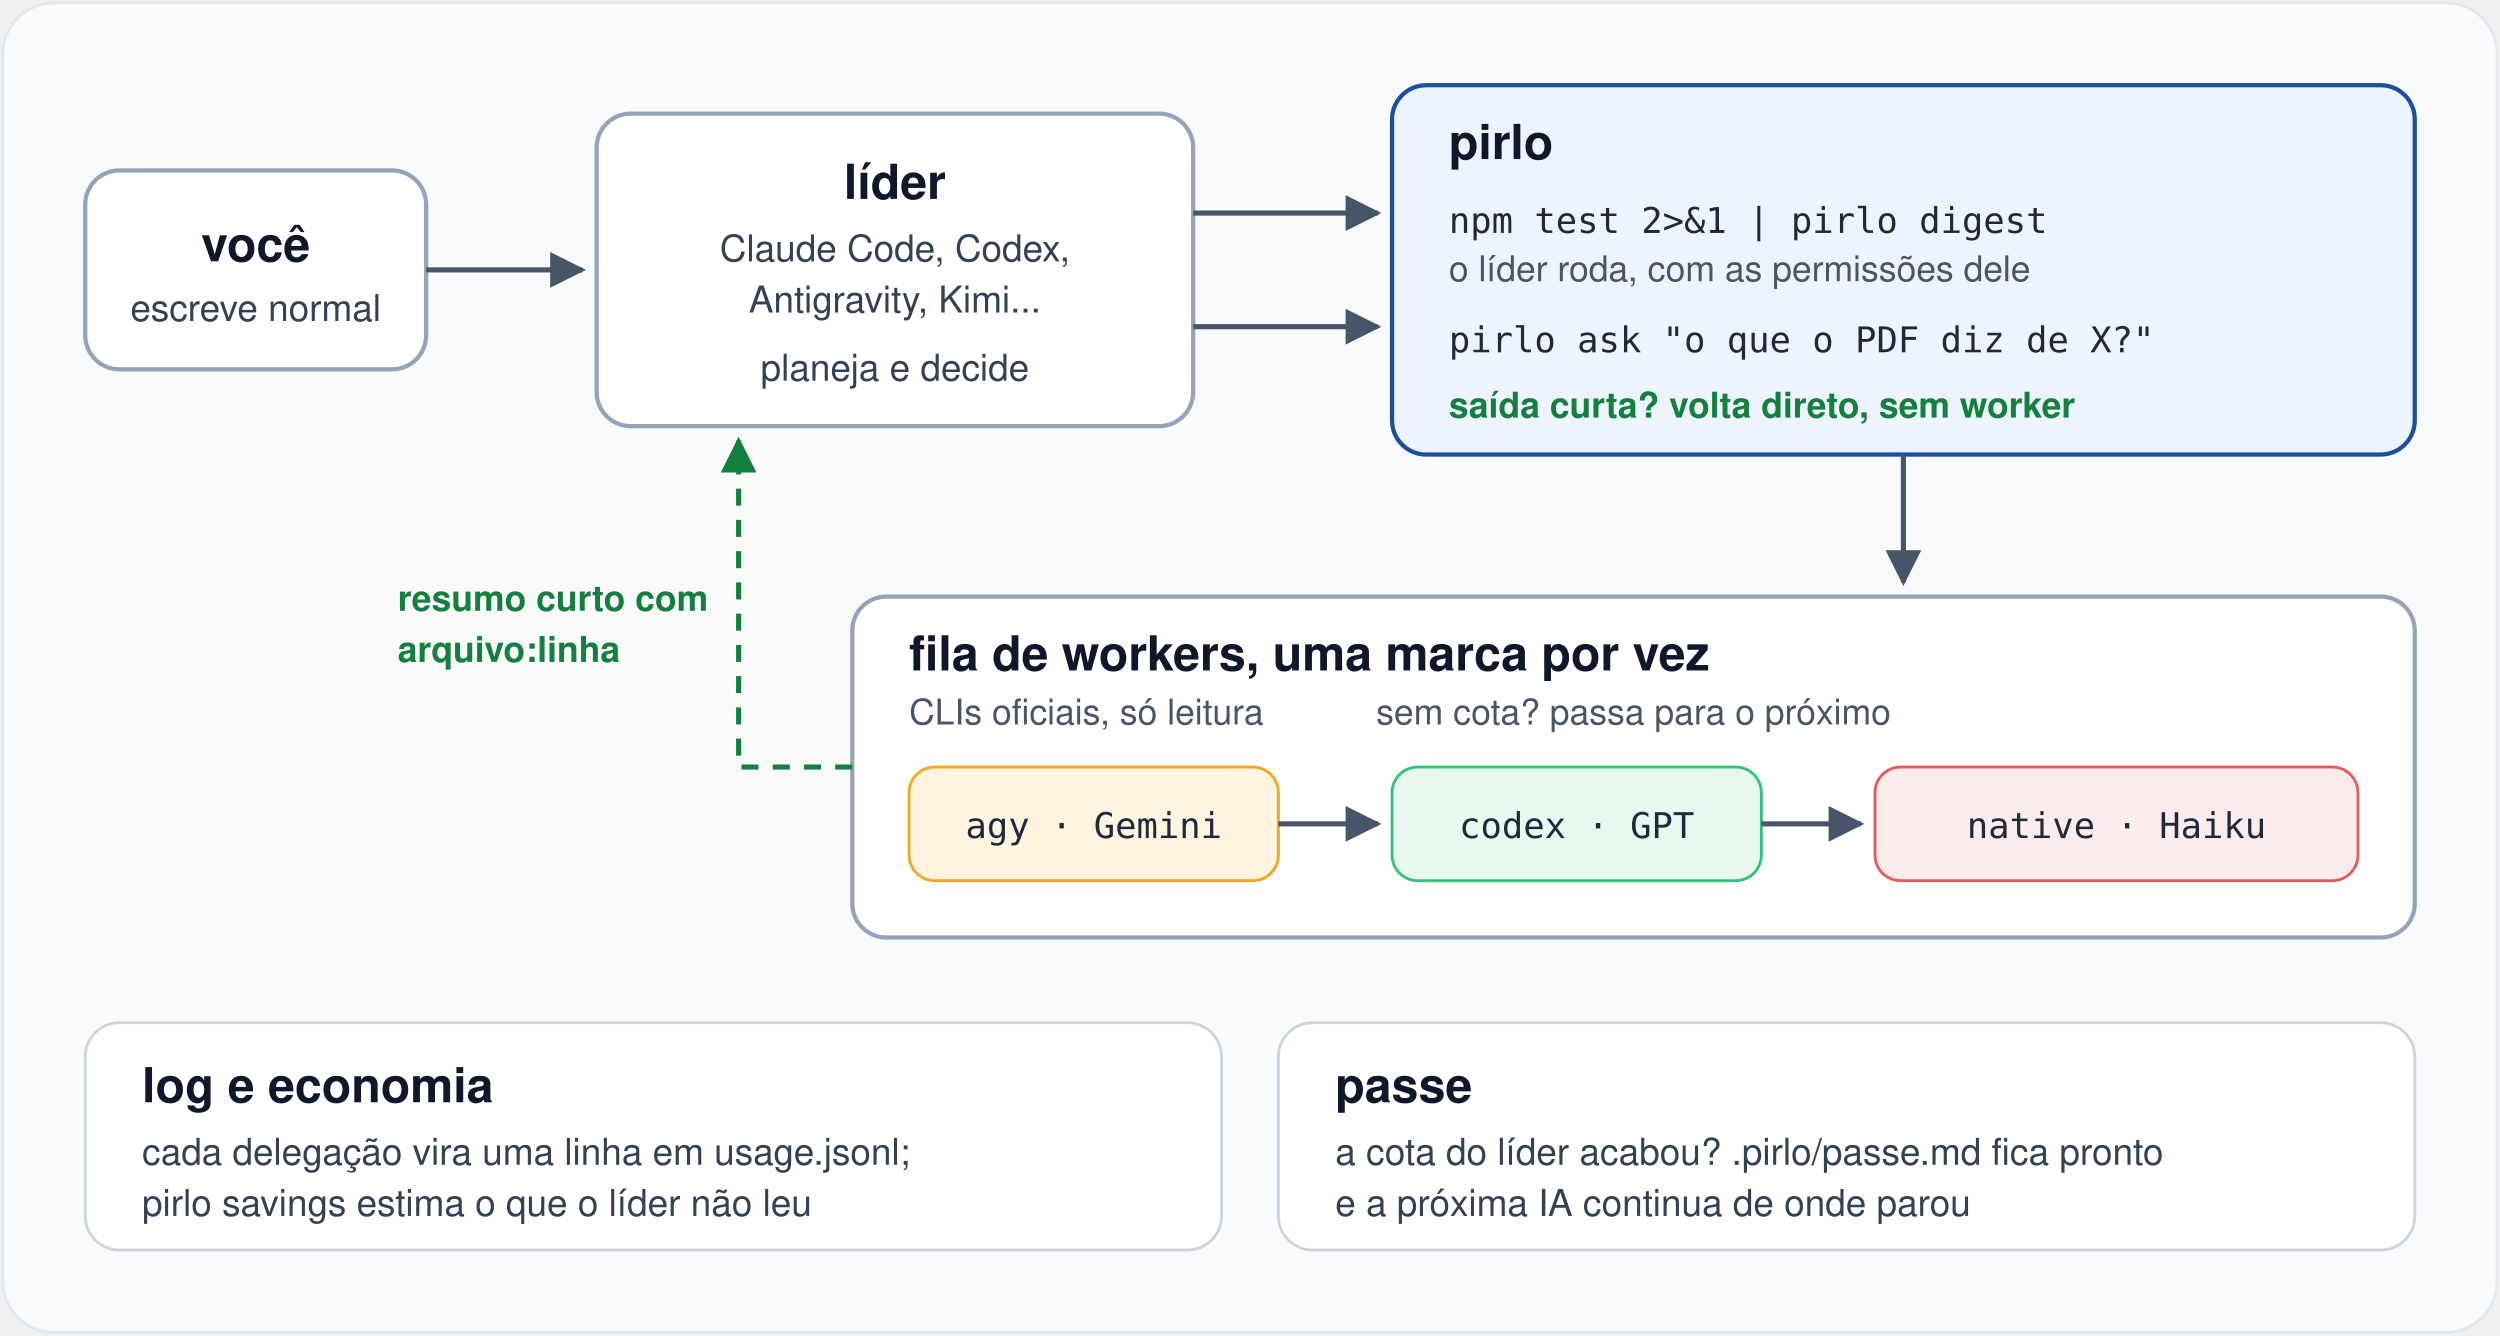
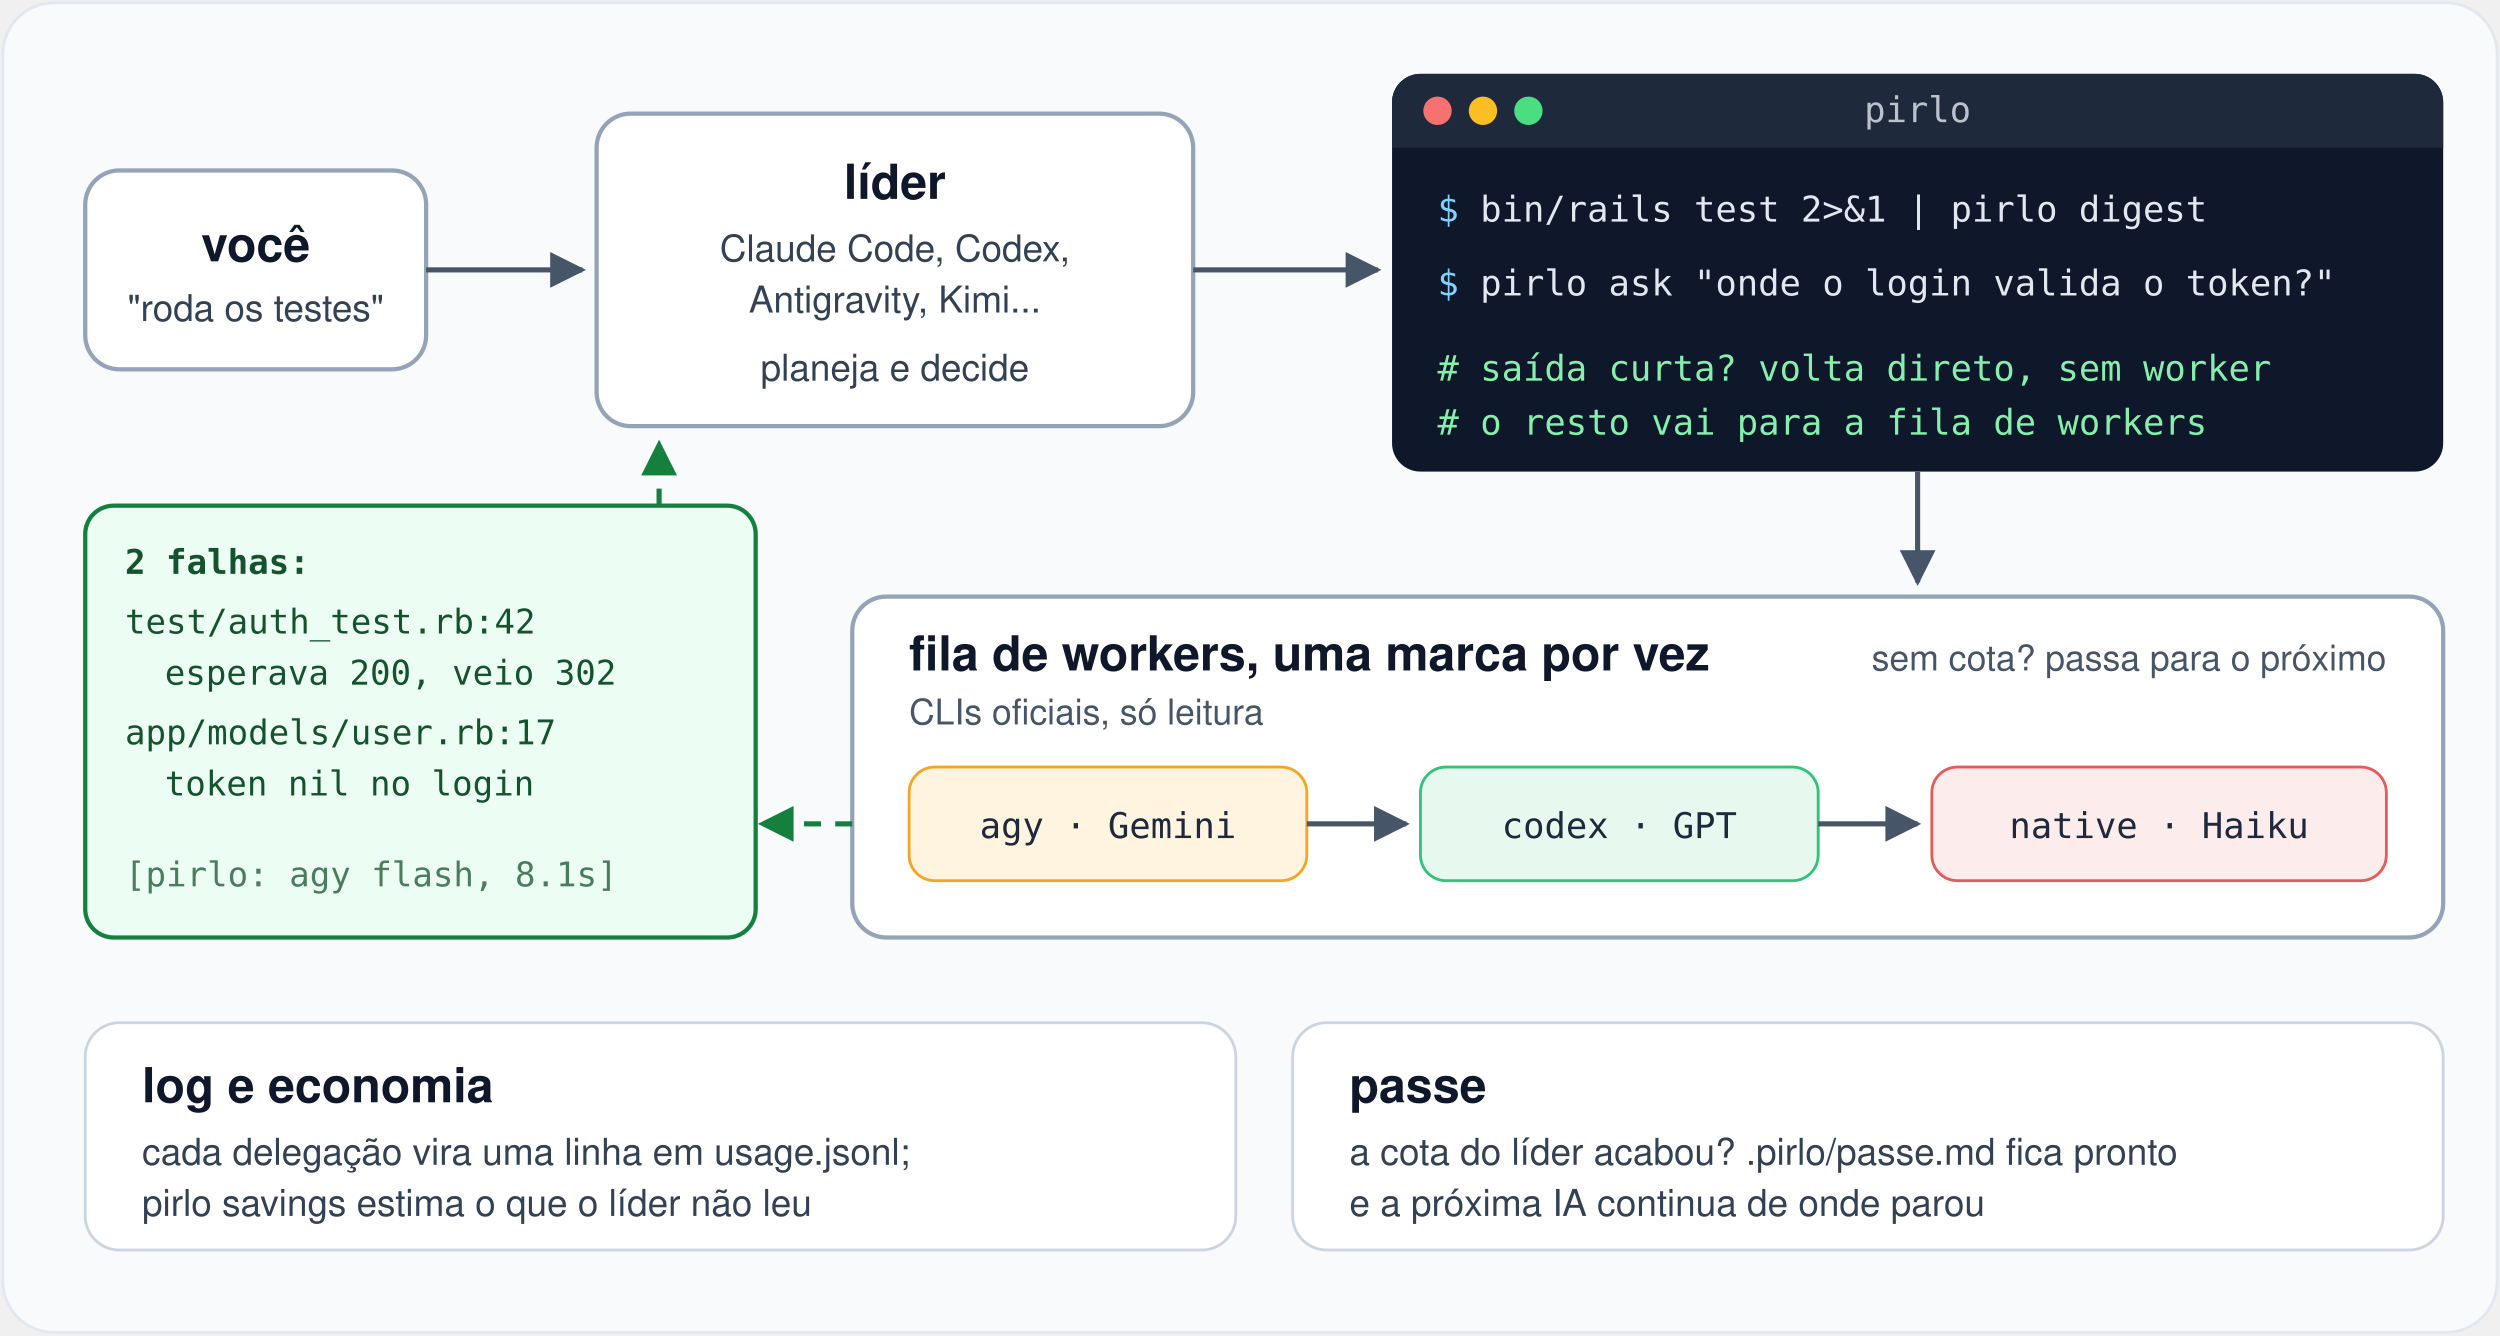
<svg xmlns="http://www.w3.org/2000/svg" viewBox="0 0 880 470" width="880" height="470" role="img" aria-labelledby="t d">
  <defs>
    <marker id="a" viewBox="0 0 10 10" refX="9" refY="5" markerWidth="7" markerHeight="7" orient="auto-start-reverse">
      <path d="M0 0 L10 5 L0 10 z" fill="#475569" />
    </marker>
    <marker id="g" viewBox="0 0 10 10" refX="9" refY="5" markerWidth="7" markerHeight="7" orient="auto-start-reverse">
      <path d="M0 0 L10 5 L0 10 z" fill="#15803d" />
    </marker>
    <style>
      text { font-family: -apple-system, "Segoe UI", Helvetica, Arial, sans-serif; fill: #0f172a; }
      .h { font-size: 17px; font-weight: 700; }
      .s { font-size: 13px; fill: #334155; }
      .m { font-family: ui-monospace, "SFMono-Regular", Menlo, Consolas, monospace; font-size: 12.5px; fill: #1e293b; }
+       .t { font-family: ui-monospace, "SFMono-Regular", Menlo, Consolas, monospace; font-size: 12.5px; fill: #e2e8f0; }
+       .p { fill: #7dd3fc; }
+       .c { font-family: ui-monospace, "SFMono-Regular", Menlo, Consolas, monospace; font-size: 12.5px; fill: #86efac; }
+       .r { font-family: ui-monospace, "SFMono-Regular", Menlo, Consolas, monospace; font-size: 12px; fill: #14532d; }
      .l { font-size: 12.5px; fill: #475569; }
-       .ok { font-size: 12.5px; fill: #15803d; font-weight: 600; }
      .box { stroke-width: 1.5; }
      .line { stroke: #475569; stroke-width: 1.8; fill: none; }
      .back { stroke: #15803d; stroke-width: 1.8; fill: none; stroke-dasharray: 6 5; }
    </style>
  </defs>
  <rect x="1" y="1" width="878" height="468" rx="18" fill="#f8fafc" stroke="#e2e8f0" />
  <rect class="box" x="30" y="60" width="120" height="70" rx="12" fill="#ffffff" stroke="#94a3b8" />
  <text class="h" x="90" y="92" text-anchor="middle">você</text>
-   <text class="s" x="90" y="113" text-anchor="middle">escreve normal</text>
+   <text class="s" x="90" y="113" text-anchor="middle">"roda os testes"</text>
  <path class="line" d="M150 95 H 205" marker-end="url(#a)" />
  <rect class="box" x="210" y="40" width="210" height="110" rx="12" fill="#ffffff" stroke="#94a3b8" />
  <text class="h" x="315" y="70" text-anchor="middle">líder</text>
  <text class="s" x="315" y="92" text-anchor="middle">Claude Code, Codex,</text>
  <text class="s" x="315" y="110" text-anchor="middle">Antigravity, Kimi...</text>
  <text class="s" x="315" y="134" text-anchor="middle">planeja e decide</text>
-   <path class="line" d="M420 75 H 485" marker-end="url(#a)" />
-   <path class="line" d="M420 115 H 485" marker-end="url(#a)" />
-   <rect class="box" x="490" y="30" width="360" height="130" rx="12" fill="#eef4ff" stroke="#1d4ea0" />
-   <text class="h" x="510" y="56" fill="#1d4ea0">pirlo</text>
-   <text class="m" x="510" y="82">npm test 2&gt;&amp;1 | pirlo digest</text>
-   <text class="l" x="510" y="99">o líder roda, com as permissões dele</text>
-   <text class="m" x="510" y="124">pirlo ask "o que o PDF diz de X?"</text>
-   <text class="ok" x="510" y="147">saída curta? volta direto, sem worker</text>
-   <path class="line" d="M670 160 V 205" marker-end="url(#a)" />
-   <rect class="box" x="300" y="210" width="550" height="120" rx="12" fill="#ffffff" stroke="#94a3b8" />
+   <path class="line" d="M420 95 H 485" marker-end="url(#a)" />
+   <rect x="490" y="26" width="370" height="140" rx="10" fill="#0f172a" />
+   <path d="M490 36 a10 10 0 0 1 10 -10 h350 a10 10 0 0 1 10 10 v16 h-370 z" fill="#1e293b" />
+   <circle cx="506" cy="39" r="5" fill="#f87171" />
+   <circle cx="522" cy="39" r="5" fill="#fbbf24" />
+   <circle cx="538" cy="39" r="5" fill="#4ade80" />
+   <text class="t" x="675" y="43" text-anchor="middle" fill-opacity="0.8">pirlo</text>
+   <text class="t" x="506" y="78">
+     <tspan class="p">$</tspan> bin/rails test 2&gt;&amp;1 | pirlo digest</text>
+   <text class="t" x="506" y="104">
+     <tspan class="p">$</tspan> pirlo ask "onde o login valida o token?"</text>
+   <text class="c" x="506" y="134"># saída curta? volta direto, sem worker</text>
+   <text class="c" x="506" y="153"># o resto vai para a fila de workers</text>
+   <path class="line" d="M675 166 V 205" marker-end="url(#a)" />
+   <rect class="box" x="300" y="210" width="560" height="120" rx="12" fill="#ffffff" stroke="#94a3b8" />
  <text class="h" x="320" y="236">fila de workers, uma marca por vez</text>
  <text class="l" x="320" y="255">CLIs oficiais, só leitura</text>
-   <rect x="320" y="270" width="130" height="40" rx="9" fill="#fff4e0" stroke="#f5a524" />
-   <text class="m" x="385" y="295" text-anchor="middle">agy · Gemini</text>
-   <path class="line" d="M450 290 H 485" marker-end="url(#a)" />
-   <rect x="490" y="270" width="130" height="40" rx="9" fill="#e7f8ef" stroke="#34c27a" />
-   <text class="m" x="555" y="295" text-anchor="middle">codex · GPT</text>
-   <path class="line" d="M620 290 H 655" marker-end="url(#a)" />
-   <rect x="660" y="270" width="170" height="40" rx="9" fill="#fdecec" stroke="#e45b5b" />
-   <text class="m" x="745" y="295" text-anchor="middle">native · Haiku</text>
-   <text class="l" x="575" y="255" text-anchor="middle">sem cota? passa para o próximo</text>
-   <path class="back" d="M300 270 H 260 V 155" marker-end="url(#g)" />
-   <text class="ok" x="140" y="215">resumo curto com</text>
-   <text class="ok" x="140" y="233">arquivo:linha</text>
-   <rect x="30" y="360" width="400" height="80" rx="12" fill="#ffffff" stroke="#cbd5e1" />
+   <text class="l" x="840" y="236" text-anchor="end">sem cota? passa para o próximo</text>
+   <rect x="320" y="270" width="140" height="40" rx="9" fill="#fff4e0" stroke="#f5a524" />
+   <text class="m" x="390" y="295" text-anchor="middle">agy · Gemini</text>
+   <path class="line" d="M460 290 H 495" marker-end="url(#a)" />
+   <rect x="500" y="270" width="140" height="40" rx="9" fill="#e7f8ef" stroke="#34c27a" />
+   <text class="m" x="570" y="295" text-anchor="middle">codex · GPT</text>
+   <path class="line" d="M640 290 H 675" marker-end="url(#a)" />
+   <rect x="680" y="270" width="160" height="40" rx="9" fill="#fdecec" stroke="#e45b5b" />
+   <text class="m" x="760" y="295" text-anchor="middle">native · Haiku</text>
+   <path class="back" d="M300 290 H 268" marker-end="url(#g)" />
+   <rect x="30" y="178" width="236" height="152" rx="10" fill="#ecfdf3" stroke="#15803d" stroke-width="1.5" />
+   <text class="r" x="44" y="202" font-weight="700">2 falhas:</text>
+   <text class="r" x="44" y="223">test/auth_test.rb:42</text>
+   <text class="r" x="58" y="241">esperava 200, veio 302</text>
+   <text class="r" x="44" y="262">app/models/user.rb:17</text>
+   <text class="r" x="58" y="280">token nil no login</text>
+   <text class="r" x="44" y="312" fill-opacity="0.75">[pirlo: agy flash, 8.1s]</text>
+   <path class="back" d="M232 178 V 156" marker-end="url(#g)" />
+   <rect x="30" y="360" width="405" height="80" rx="12" fill="#ffffff" stroke="#cbd5e1" />
  <text class="h" x="50" y="388">log e economia</text>
  <text class="s" x="50" y="410">cada delegação vira uma linha em usage.jsonl;</text>
  <text class="s" x="50" y="428">pirlo savings estima o que o líder não leu</text>
-   <rect x="450" y="360" width="400" height="80" rx="12" fill="#ffffff" stroke="#cbd5e1" />
-   <text class="h" x="470" y="388">passe</text>
-   <text class="s" x="470" y="410">a cota do líder acabou? .pirlo/passe.md fica pronto</text>
-   <text class="s" x="470" y="428">e a próxima IA continua de onde parou</text>
+   <rect x="455" y="360" width="405" height="80" rx="12" fill="#ffffff" stroke="#cbd5e1" />
+   <text class="h" x="475" y="388">passe</text>
+   <text class="s" x="475" y="410">a cota do líder acabou? .pirlo/passe.md fica pronto</text>
+   <text class="s" x="475" y="428">e a próxima IA continua de onde parou</text>
</svg>
